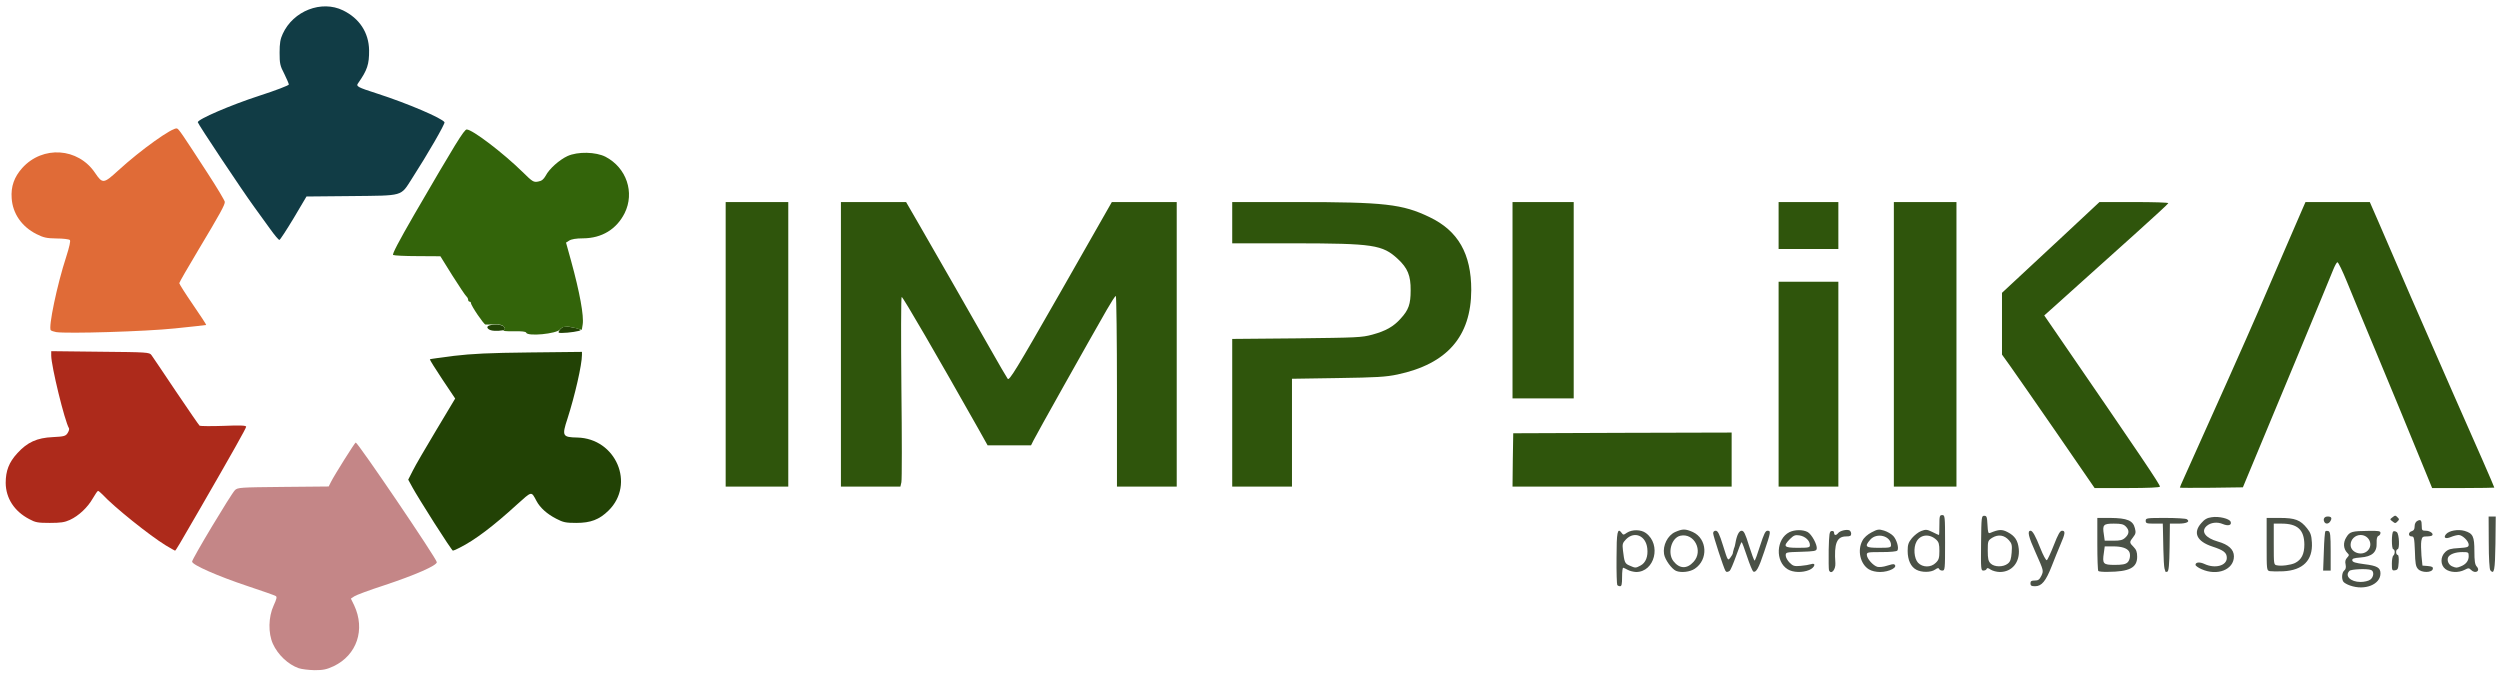
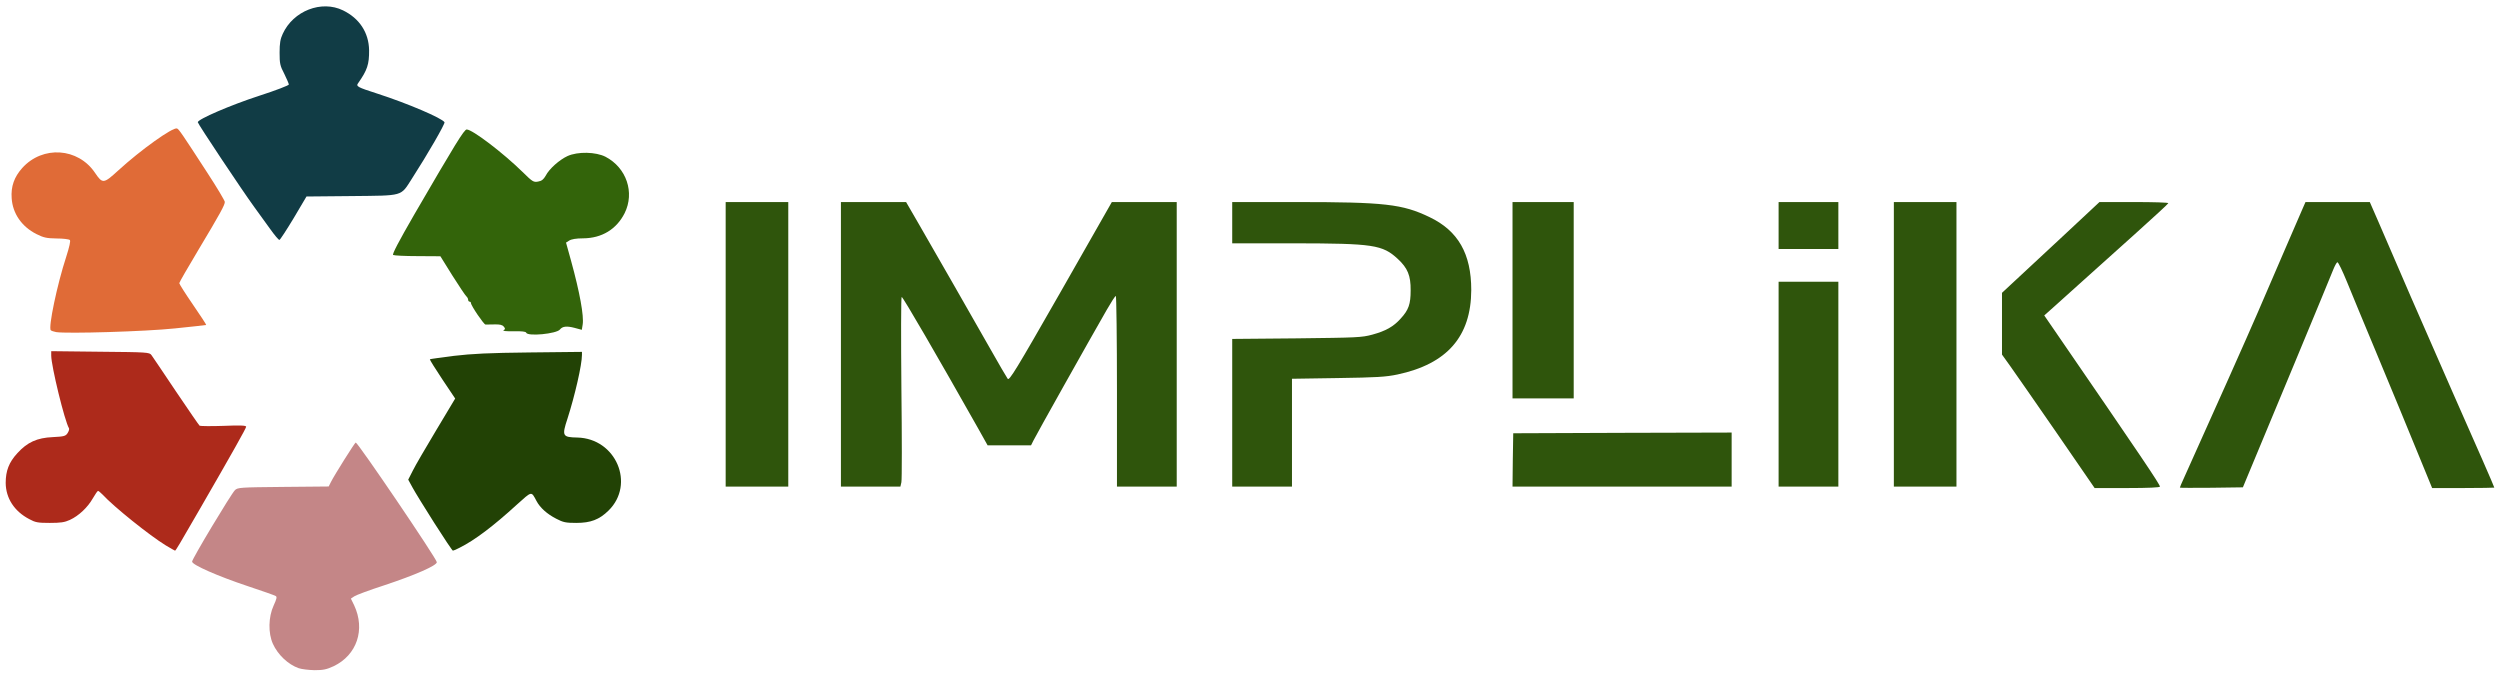
<svg xmlns="http://www.w3.org/2000/svg" viewBox="208 120 1757 474">
  <path fill="#2f550c" fill-rule="evenodd" d="M1653.4 424.2C1638.7 402.9 1624.0 381.8 1620.8 377.3L1615.0 369.2L1615.0 347.5L1615.0 325.8L1622.2 319.1C1626.1 315.5 1641.5 301.1 1656.4 287.3L1683.5 262.0L1707.8 262.0C1721.1 262.0 1732.0 262.3 1731.9 262.8C1731.9 263.2 1721.2 273.0 1708.2 284.7C1695.2 296.4 1678.9 311.0 1672.0 317.2C1665.1 323.4 1656.1 331.5 1652.1 335.1L1644.7 341.7L1652.2 352.6C1713.6 442.0 1726.0 460.4 1726.0 462.0C1726.0 462.6 1718.0 463.0 1703.1 463.0L1680.1 463.0L1653.4 424.2ZM1740.0 462.7C1740.0 462.4 1741.3 459.4 1742.9 455.9C1764.0 409.1 1787.2 357.1 1794.8 339.5C1800.0 327.4 1808.7 307.1 1814.2 294.5C1819.7 281.9 1825.1 269.4 1826.2 266.8L1828.3 262.0L1850.9 262.0L1873.5 262.0L1879.7 276.2C1883.1 284.1 1893.3 307.6 1902.3 328.5C1911.4 349.4 1925.0 380.4 1932.5 397.5C1948.1 432.7 1961.0 462.1 1961.0 462.7C1961.0 462.8 1951.2 463.0 1939.1 463.0L1917.3 463.0L1913.7 454.2C1899.5 419.5 1889.4 395.0 1877.3 366.0C1869.6 347.6 1860.7 326.1 1857.5 318.2C1854.3 310.4 1851.3 304.1 1850.7 304.3C1850.2 304.4 1848.9 306.8 1847.8 309.5C1846.3 313.5 1799.2 426.9 1787.0 456.0L1784.3 462.5L1762.2 462.8C1750.0 462.9 1740.0 462.9 1740.0 462.7ZM718.0 362.0L718.0 262.0L740.0 262.0L762.0 262.0L762.0 362.0L762.0 462.0L740.0 462.0L718.0 462.0L718.0 362.0ZM799.0 362.0L799.0 262.0L821.9 262.0L844.8 262.0L853.6 277.2C866.6 299.7 890.0 340.6 903.3 364.0C909.7 375.3 915.5 385.3 916.2 386.2C917.3 387.8 921.9 380.3 953.5 325.0L989.4 262.0L1012.2 262.0L1035.0 262.0L1035.0 362.0L1035.0 462.0L1014.0 462.0L993.0 462.0L993.0 395.0C993.0 358.1 992.6 328.0 992.2 328.0C991.7 328.0 988.9 332.4 985.8 337.8C973.2 359.7 935.8 426.4 934.3 429.6L932.6 433.0L917.4 433.0L902.1 433.0L895.5 421.2C867.1 370.9 842.4 328.3 841.7 328.7C841.2 329.0 841.2 357.7 841.5 392.5C841.9 427.3 841.9 457.2 841.5 458.9L840.8 462.0L819.9 462.0L799.0 462.0L799.0 362.0ZM1074.0 410.1L1074.0 358.2L1119.2 357.8C1161.8 357.3 1165.0 357.2 1172.4 355.2C1182.0 352.6 1187.4 349.5 1192.4 343.9C1198.0 337.8 1199.4 333.8 1199.4 324.0C1199.5 313.7 1197.3 308.4 1190.4 302.0C1179.6 292.0 1173.2 291.1 1117.8 291.0L1074.0 291.0L1074.0 276.5L1074.0 262.0L1118.8 262.0C1181.2 262.0 1193.6 263.4 1212.7 272.6C1232.8 282.2 1242.0 298.4 1242.0 323.8C1241.9 356.5 1225.0 375.8 1190.1 383.2C1182.0 384.9 1175.5 385.3 1148.2 385.7L1116.0 386.2L1116.0 424.1L1116.0 462.0L1095.0 462.0L1074.0 462.0L1074.0 410.1ZM1271.2 443.2L1271.5 424.5L1348.2 424.2L1425.0 424.0L1425.0 443.0L1425.0 462.0L1348.0 462.0L1271.0 462.0L1271.2 443.2ZM1458.0 390.0L1458.0 318.0L1479.0 318.0L1500.0 318.0L1500.0 390.0L1500.0 462.0L1479.0 462.0L1458.0 462.0L1458.0 390.0ZM1539.0 362.0L1539.0 262.0L1561.0 262.0L1583.0 262.0L1583.0 362.0L1583.0 462.0L1561.0 462.0L1539.0 462.0L1539.0 362.0ZM1271.0 331.0L1271.0 262.0L1292.5 262.0L1314.0 262.0L1314.0 331.0L1314.0 400.0L1292.5 400.0L1271.0 400.0L1271.0 331.0ZM1458.0 278.5L1458.0 262.0L1479.0 262.0L1500.0 262.0L1500.0 278.5L1500.0 295.0L1479.0 295.0L1458.0 295.0L1458.0 278.5Z" />
  <path fill="#c48687" fill-rule="evenodd" d="M417.9 589.6C410.5 587.0 403.3 580.2 399.8 572.5C396.4 565.0 396.6 553.6 400.3 545.6C402.4 541.0 402.8 539.5 401.8 538.9C401.1 538.4 392.2 535.3 382.0 531.9C361.3 525.0 343.0 517.0 343.0 514.7C343.0 512.8 370.3 467.3 373.1 464.5C375.0 462.6 376.6 462.5 407.0 462.2L439.0 461.9L440.6 458.7C443.0 453.9 457.4 431.0 458.0 431.0C459.6 431.1 515.0 512.8 515.0 515.1C515.0 517.5 499.6 524.2 477.9 531.4C467.7 534.7 458.3 538.2 457.0 539.1L454.6 540.7L456.9 545.4C464.9 562.5 458.8 580.4 442.5 588.2C437.5 590.5 435.2 591.0 429.0 591.0C424.9 590.9 419.9 590.3 417.9 589.6Z" />
  <path fill="#ad2a1b" fill-rule="evenodd" d="M324.5 503.3C313.2 496.4 287.9 476.1 280.1 467.6C278.7 466.2 277.3 465.0 276.9 465.0C276.5 465.0 274.9 467.4 273.2 470.3C269.6 476.6 263.4 482.5 257.1 485.4C253.4 487.1 250.6 487.5 243.0 487.5C234.6 487.5 232.9 487.2 228.5 484.8C218.0 479.3 212.1 470.1 212.0 459.4C212.0 450.9 214.3 444.9 220.2 438.5C227.2 430.8 234.0 427.7 245.1 427.2C253.1 426.8 254.1 426.5 255.5 424.4C256.4 423.0 256.8 421.5 256.5 421.0C253.5 416.2 244.0 377.2 244.0 369.9L244.0 366.8L278.5 367.2C311.5 367.5 313.0 367.6 314.4 369.5C315.2 370.6 323.0 382.1 331.6 395.0C340.3 407.9 347.8 418.8 348.3 419.2C348.9 419.5 356.4 419.6 365.1 419.3C376.9 418.8 381.0 419.0 381.0 419.9C381.0 420.9 371.3 438.2 348.3 478.0C334.0 502.8 331.5 507.0 331.0 507.0C330.7 506.9 327.8 505.3 324.5 503.3Z" />
  <path fill="#e06b37" fill-rule="evenodd" d="M247.5 353.4C245.8 353.1 244.1 352.5 243.7 352.1C241.8 350.3 248.2 319.8 254.5 300.6C256.8 293.4 257.7 289.3 257.1 288.7C256.5 288.1 252.3 287.6 247.8 287.6C240.7 287.5 238.6 287.0 233.6 284.5C223.3 279.3 216.9 270.1 216.2 259.3C215.6 251.0 218.0 244.4 223.6 238.1C238.0 222.1 262.9 223.8 274.8 241.5C280.1 249.3 280.8 249.2 291.0 239.9C306.8 225.4 329.5 209.2 332.4 210.3C333.8 210.9 335.6 213.5 353.7 241.4C360.5 251.8 366.0 261.1 366.0 261.9C366.0 264.1 362.9 269.8 347.5 295.5C340.1 307.9 334.0 318.4 334.0 319.0C334.0 319.6 338.3 326.4 343.6 334.1C348.9 341.8 353.1 348.2 352.9 348.4C352.7 348.5 342.8 349.6 331.0 350.8C310.2 353.0 255.1 354.6 247.5 353.4Z" />
  <path fill="#113c45" fill-rule="evenodd" d="M397.7 280.7C394.5 276.2 389.6 269.4 386.7 265.5C378.3 254.0 347.0 207.0 347.0 205.9C347.0 203.8 370.2 193.8 390.2 187.3C401.7 183.6 411.0 180.0 411.0 179.4C411.0 178.8 409.5 175.4 407.8 171.9C404.8 166.2 404.5 164.6 404.5 157.0C404.5 150.4 405.0 147.4 406.7 143.8C414.1 127.6 434.0 119.9 449.1 127.3C460.6 132.9 467.2 142.9 467.4 155.3C467.5 165.2 466.1 169.3 459.8 178.3C458.0 180.7 458.9 181.2 473.5 185.9C494.5 192.7 518.6 203.0 520.4 205.9C521.0 206.8 508.5 228.5 497.4 245.7C489.4 258.2 491.9 257.4 455.0 257.8L423.4 258.1L414.4 273.3C409.4 281.6 404.9 288.5 404.4 288.6C403.9 288.8 400.9 285.2 397.7 280.7Z" />
-   <path fill="#4a5146" fill-rule="evenodd" d="M1859.6 531.5C1857.5 530.8 1855.3 529.5 1854.9 528.8C1853.5 526.7 1853.9 522.3 1855.5 521.0C1856.6 520.1 1856.9 518.8 1856.5 516.8C1856.0 514.7 1856.3 513.3 1857.5 512.0C1859.1 510.3 1859.1 509.9 1857.7 508.6C1854.9 505.8 1854.6 501.3 1857.0 497.6C1859.4 493.6 1860.9 493.2 1872.8 493.1C1879.6 493.0 1881.0 493.2 1881.0 494.5C1881.0 495.4 1880.4 496.3 1879.6 496.6C1878.6 497.0 1878.2 498.6 1878.3 501.6C1878.6 508.1 1875.1 511.2 1867.0 511.8C1862.0 512.2 1861.0 512.6 1861.2 513.9C1861.4 515.1 1863.5 515.7 1869.6 516.5C1878.7 517.6 1881.0 519.0 1881.0 523.0C1881.0 530.8 1870.0 535.2 1859.6 531.5ZM1344.6 531.1C1344.3 530.6 1344.0 522.1 1344.1 512.1C1344.1 493.9 1344.8 490.6 1347.6 494.4C1348.8 496.1 1349.0 496.1 1351.4 494.4C1355.1 492.0 1361.3 492.1 1364.7 494.6C1375.8 502.7 1370.9 522.1 1357.8 522.0C1356.0 521.9 1353.4 521.3 1352.0 520.5C1350.6 519.7 1349.2 519.1 1348.8 519.0C1348.3 519.0 1348.0 521.9 1348.0 525.5C1348.0 530.5 1347.7 532.0 1346.6 532.0C1345.8 532.0 1344.9 531.6 1344.6 531.1ZM1635.0 530.0C1635.0 528.4 1635.7 528.0 1638.0 528.0C1640.5 528.0 1641.3 527.4 1642.7 524.6C1644.3 521.1 1644.3 521.1 1638.7 508.5C1633.6 497.2 1632.6 493.0 1635.1 493.0C1636.5 493.0 1638.5 496.5 1642.0 505.4C1643.9 510.2 1645.9 513.9 1646.5 513.7C1647.0 513.5 1649.2 508.8 1651.4 503.2C1654.4 495.5 1655.8 493.0 1657.2 493.0C1659.7 493.0 1659.5 494.9 1656.1 502.7C1654.5 506.5 1651.7 513.3 1649.9 518.0C1645.8 528.4 1642.9 532.0 1638.3 532.0C1635.7 532.0 1635.0 531.6 1635.0 530.0ZM1873.8 527.4C1876.3 525.6 1876.7 521.5 1874.4 520.6C1871.6 519.5 1860.4 520.0 1859.2 521.2C1855.7 524.7 1859.9 529.0 1867.0 529.0C1869.5 529.0 1872.6 528.3 1873.8 527.4ZM1385.9 521.2C1382.8 519.8 1378.1 513.3 1377.5 509.4C1376.5 503.3 1380.0 496.3 1385.3 493.9C1390.6 491.6 1392.4 491.6 1397.7 493.9C1407.9 498.6 1408.7 513.3 1399.1 519.7C1395.7 522.0 1389.4 522.7 1385.9 521.2ZM1420.6 521.1C1419.4 519.2 1412.0 496.5 1412.0 494.8C1412.0 493.7 1412.7 493.0 1413.8 493.0C1415.3 493.0 1416.4 495.2 1419.0 503.6C1422.3 514.2 1422.3 514.2 1424.1 511.9C1425.1 510.6 1425.8 509.3 1425.8 509.0C1425.8 508.7 1425.9 508.2 1426.0 507.8C1426.1 507.3 1426.4 506.6 1426.5 506.0C1426.6 505.4 1426.8 504.9 1426.9 504.8C1427.1 504.6 1427.3 503.4 1427.6 502.0C1428.6 496.1 1430.2 493.0 1432.0 493.0C1433.6 493.0 1434.6 495.0 1437.2 503.5C1439.0 509.2 1440.8 514.0 1441.1 514.0C1441.5 514.0 1443.2 509.3 1445.0 503.5C1447.7 495.2 1448.7 493.0 1450.2 493.0C1452.7 493.0 1452.6 493.8 1447.9 507.7C1444.0 519.5 1442.1 522.8 1440.1 521.6C1439.6 521.2 1437.6 516.5 1435.8 511.0C1434.0 505.5 1432.3 501.0 1432.0 501.0C1431.7 501.0 1430.0 505.4 1428.1 510.8C1426.2 516.1 1424.2 520.8 1423.6 521.2C1422.1 522.2 1421.2 522.2 1420.6 521.1ZM1464.4 520.1C1455.5 514.7 1456.2 498.7 1465.6 494.0C1469.3 492.2 1475.0 492.1 1478.4 493.9C1481.3 495.5 1485.3 503.0 1484.8 505.7C1484.5 507.3 1483.1 507.5 1473.7 507.8C1463.2 508.1 1463.0 508.1 1463.0 510.4C1463.0 511.7 1464.2 513.9 1465.7 515.4C1468.1 517.8 1469.0 518.1 1473.5 517.7C1476.2 517.5 1479.5 516.9 1480.8 516.5C1484.6 515.2 1483.5 518.9 1479.5 520.6C1474.7 522.6 1468.1 522.4 1464.4 520.1ZM1493.4 520.7C1493.2 520.0 1493.1 513.6 1493.2 506.5C1493.5 495.1 1493.7 493.5 1495.2 493.2C1496.3 493.0 1497.0 493.5 1497.0 494.4C1497.0 496.4 1498.4 496.5 1499.9 494.6C1501.2 493.0 1505.7 491.9 1507.7 492.7C1508.4 493.0 1509.0 494.1 1509.0 495.1C1509.0 496.6 1508.3 497.0 1505.5 497.0C1498.9 497.0 1496.9 501.9 1497.9 515.8C1498.2 520.5 1494.8 524.2 1493.4 520.7ZM1521.4 520.1C1515.4 516.4 1513.2 506.8 1516.9 500.0C1518.0 497.8 1520.5 495.6 1523.4 494.1C1527.6 491.9 1528.4 491.8 1532.1 492.9C1534.4 493.6 1537.3 495.3 1538.6 496.7C1541.0 499.3 1542.7 505.1 1541.5 506.9C1541.1 507.6 1536.7 508.0 1530.4 508.0C1520.8 508.0 1520.0 508.1 1520.0 509.9C1520.0 512.6 1524.5 517.6 1527.5 518.4C1528.8 518.7 1531.8 518.4 1534.1 517.6C1536.5 516.8 1538.7 516.3 1539.2 516.6C1542.3 518.5 1535.9 522.0 1529.3 522.0C1526.4 522.0 1523.3 521.3 1521.4 520.1ZM1554.8 520.4C1550.9 518.4 1548.7 513.5 1548.7 507.2C1548.7 502.8 1549.2 501.3 1551.7 498.2C1553.4 496.2 1556.3 493.9 1558.2 493.2C1561.4 492.0 1562.2 492.0 1566.1 493.9C1568.4 495.1 1570.5 496.0 1570.7 496.0C1570.9 496.0 1571.0 492.9 1571.0 489.0C1571.0 482.7 1571.2 482.0 1573.0 482.0C1574.9 482.0 1575.0 482.7 1575.0 501.5C1575.0 520.1 1574.9 521.0 1573.1 521.0C1572.0 521.0 1571.0 520.5 1570.8 519.8C1570.5 519.0 1569.7 519.1 1568.0 520.3C1565.0 522.4 1558.5 522.4 1554.8 520.4ZM1607.0 520.3C1605.3 519.1 1604.5 519.0 1604.2 519.8C1604.0 520.5 1603.0 521.0 1601.9 521.0C1600.2 521.0 1600.1 520.0 1600.3 501.8C1600.5 483.2 1600.6 482.5 1602.5 482.5C1604.3 482.5 1604.5 483.3 1604.8 488.8C1605.1 494.3 1605.3 495.1 1606.8 494.5C1612.8 492.0 1615.0 491.9 1619.0 494.0C1624.0 496.6 1626.2 499.8 1626.8 505.8C1627.7 515.2 1622.0 522.0 1613.5 522.0C1611.3 522.0 1608.4 521.2 1607.0 520.3ZM1682.7 521.3C1682.3 521.0 1682.0 512.4 1682.0 502.3L1682.0 484.0L1691.2 484.0C1702.9 484.1 1707.1 485.8 1708.4 491.2C1709.2 494.2 1709.0 495.2 1707.2 497.5C1704.4 501.0 1704.5 501.4 1707.5 504.4C1709.4 506.3 1710.0 508.0 1710.0 511.3C1710.0 519.0 1704.6 521.8 1689.4 521.9C1686.1 522.0 1683.0 521.7 1682.7 521.3ZM1729.9 521.8C1729.9 521.6 1729.6 520.6 1729.2 519.5C1728.9 518.4 1728.5 512.3 1728.4 506.0C1728.3 499.7 1728.1 493.0 1728.1 491.2L1728.0 488.0L1722.0 488.0C1716.7 488.0 1716.0 487.8 1716.0 486.0C1716.0 484.1 1716.7 484.0 1729.8 484.0C1737.3 484.0 1744.1 484.4 1744.9 484.9C1747.5 486.6 1744.8 488.0 1739.0 488.0L1733.0 488.0L1732.8 504.7C1732.6 516.9 1732.2 521.4 1731.2 521.8C1730.6 522.0 1730.0 522.0 1729.9 521.8ZM1755.2 520.0C1752.9 519.0 1751.0 517.6 1751.0 517.0C1751.0 515.0 1754.0 514.8 1757.4 516.4C1764.7 519.8 1773.0 517.6 1773.0 512.1C1773.0 508.4 1770.8 506.7 1762.8 504.1C1751.9 500.5 1749.0 494.4 1755.1 487.6C1757.3 485.0 1759.2 483.9 1762.4 483.5C1767.5 482.7 1774.9 484.5 1775.7 486.7C1776.6 489.1 1774.0 489.9 1770.2 488.3C1766.2 486.6 1761.6 487.2 1758.8 489.7C1754.6 493.5 1757.9 498.1 1766.7 500.6C1774.2 502.7 1778.0 506.2 1778.0 511.0C1778.0 520.4 1766.3 525.0 1755.2 520.0ZM1803.2 521.4C1801.0 520.9 1801.0 520.7 1801.0 502.4L1801.0 484.0L1810.2 484.0C1821.0 484.0 1824.7 485.4 1829.4 491.3C1831.9 494.4 1832.5 496.2 1832.8 501.3C1833.5 513.8 1826.5 520.8 1812.7 521.5C1808.8 521.7 1804.5 521.6 1803.2 521.4ZM1907.4 519.9C1905.8 518.2 1905.4 516.0 1905.2 507.4C1904.8 498.0 1904.6 497.0 1902.9 497.0C1900.4 497.0 1900.4 494.0 1903.0 493.3C1904.4 492.9 1905.0 491.9 1905.0 489.9C1905.0 488.2 1905.7 486.7 1906.9 486.1C1909.3 484.8 1910.0 485.6 1910.0 489.7C1910.0 492.7 1910.3 493.0 1912.9 493.0C1915.8 493.0 1918.6 495.1 1917.3 496.3C1917.0 496.7 1915.2 497.0 1913.4 497.0C1910.6 497.0 1910.2 497.4 1909.7 500.2C1909.4 502.0 1909.5 506.6 1909.8 510.5L1910.5 517.5L1914.3 517.8C1917.3 518.1 1918.0 518.5 1917.8 519.8C1917.3 522.6 1909.9 522.7 1907.4 519.9ZM1926.6 519.9C1923.0 517.1 1923.0 511.3 1926.5 508.0C1928.6 506.0 1930.4 505.5 1936.0 505.2C1942.1 504.8 1943.0 504.5 1943.0 502.8C1943.0 500.3 1938.6 496.0 1936.0 496.0C1934.9 496.0 1932.4 496.6 1930.5 497.4C1926.8 499.0 1925.0 498.0 1927.0 495.5C1929.1 492.9 1935.5 491.8 1940.1 493.1C1946.0 494.9 1947.0 496.9 1947.0 507.4C1947.0 514.2 1947.4 516.8 1948.6 518.1C1951.5 521.3 1947.7 523.6 1944.6 520.5C1943.2 519.1 1942.8 519.1 1940.1 520.5C1935.8 522.7 1929.8 522.4 1926.6 519.9ZM1958.2 520.8C1957.6 520.0 1957.1 512.6 1957.1 501.2L1957.0 483.0L1959.5 483.0L1962.0 483.0L1961.8 502.2C1961.5 521.1 1960.9 524.0 1958.2 520.8ZM1841.2 507.5C1841.4 500.1 1841.9 493.7 1842.3 493.4C1842.6 493.0 1843.6 493.0 1844.5 493.3C1845.7 493.8 1846.0 496.2 1846.0 507.5L1846.0 521.0L1843.4 521.0L1840.7 521.0L1841.2 507.5ZM1889.0 516.1C1889.0 513.4 1889.5 510.8 1890.0 510.5C1890.5 510.2 1891.0 509.0 1891.0 507.9C1891.0 506.9 1890.5 506.0 1890.0 506.0C1888.7 506.0 1888.7 494.3 1890.0 493.5C1890.6 493.1 1891.7 493.4 1892.5 494.0C1894.2 495.4 1894.6 506.0 1893.0 506.0C1892.5 506.0 1892.0 506.9 1892.0 508.0C1892.0 509.1 1892.5 510.0 1893.1 510.0C1893.7 510.0 1894.0 512.1 1893.8 515.2C1893.5 519.8 1893.2 520.5 1891.2 520.8C1889.2 521.1 1889.0 520.8 1889.0 516.1ZM1360.9 517.5C1364.6 515.6 1366.4 511.1 1365.7 505.3C1364.7 496.5 1356.8 493.1 1350.9 498.9C1348.3 501.6 1348.1 502.3 1348.6 506.7C1349.6 515.2 1349.9 516.1 1353.3 517.5C1357.4 519.3 1357.5 519.3 1360.9 517.5ZM1398.2 514.9C1405.3 507.3 1398.8 494.4 1389.0 496.5C1382.6 497.9 1379.7 508.8 1384.1 514.4C1388.3 519.8 1393.6 520.0 1398.2 514.9ZM1937.3 518.1C1941.0 516.7 1943.0 514.2 1943.0 510.9C1943.0 508.1 1942.8 508.0 1938.5 508.0C1933.5 508.0 1929.4 509.6 1928.5 511.8C1927.6 514.1 1929.0 517.0 1931.3 518.0C1934.2 519.2 1934.5 519.2 1937.3 518.1ZM1568.5 515.5C1570.6 513.5 1571.0 512.1 1571.0 507.2C1571.0 502.4 1570.6 501.0 1568.8 499.3C1564.0 494.9 1557.6 495.6 1554.9 500.7C1552.6 504.9 1553.2 512.5 1556.0 515.5C1559.2 518.9 1565.1 519.0 1568.5 515.5ZM1619.1 516.1C1620.9 514.7 1621.4 513.0 1621.8 508.3C1622.2 503.1 1621.9 502.0 1619.9 499.7C1616.6 496.0 1612.4 495.4 1608.2 497.9C1605.1 499.9 1605.0 500.2 1605.0 507.0C1605.0 512.7 1605.4 514.4 1607.0 516.0C1609.6 518.6 1615.9 518.7 1619.1 516.1ZM1820.9 515.7C1825.5 513.4 1827.5 509.4 1827.5 502.7C1827.4 492.3 1822.7 488.0 1811.5 488.0L1806.0 488.0L1806.0 502.4C1806.0 516.6 1806.0 516.9 1808.2 517.3C1811.4 518.0 1817.9 517.1 1820.9 515.7ZM1703.2 515.3C1705.0 513.7 1705.6 509.4 1704.2 507.4C1702.7 505.2 1699.0 504.0 1693.2 504.0L1687.2 504.0L1686.6 508.5C1685.4 516.3 1686.1 517.0 1694.2 517.0C1699.4 517.0 1701.8 516.6 1703.2 515.3ZM1872.0 507.0C1876.1 502.9 1873.0 496.0 1867.0 496.0C1863.2 496.0 1860.0 499.1 1860.0 502.9C1860.0 508.4 1867.9 511.1 1872.0 507.0ZM1480.0 503.1C1480.0 500.0 1476.8 497.0 1472.8 496.3C1469.6 495.8 1468.7 496.2 1466.0 498.8C1460.9 504.0 1461.7 505.0 1471.5 505.0C1479.2 505.0 1480.0 504.8 1480.0 503.1ZM1537.0 503.1C1537.0 496.6 1527.0 494.0 1522.4 499.3C1518.2 504.2 1519.0 505.0 1528.5 505.0C1536.2 505.0 1537.0 504.8 1537.0 503.1ZM1701.7 497.8C1704.5 495.2 1704.6 492.6 1702.0 490.0C1700.4 488.4 1698.7 488.0 1693.6 488.0C1686.2 488.0 1685.5 488.8 1686.6 495.7L1687.2 500.0L1693.3 500.0C1698.2 500.0 1699.8 499.6 1701.7 497.8ZM1841.4 486.5C1840.6 484.6 1841.7 483.0 1843.9 483.0C1846.4 483.0 1847.1 484.0 1845.9 486.1C1844.7 488.4 1842.2 488.6 1841.4 486.5ZM1889.5 486.5C1887.5 485.0 1887.5 485.0 1889.5 483.5C1891.2 482.1 1891.6 482.1 1892.9 483.5C1894.3 484.8 1894.3 485.2 1892.9 486.5C1891.6 487.9 1891.2 487.9 1889.5 486.5Z" />
-   <path fill="#224205" fill-rule="evenodd" d="M513.2 487.5C506.4 476.8 499.5 465.6 497.9 462.6L494.9 457.1L498.1 450.8C499.8 447.3 507.3 434.5 514.6 422.3L527.9 400.1L518.8 386.5C513.8 379.0 509.9 372.7 510.1 372.5C510.3 372.3 517.9 371.3 527.0 370.1C539.8 368.6 551.6 368.0 580.2 367.7L617.0 367.3L617.0 369.4C617.0 376.4 612.0 398.1 606.8 414.3C602.8 426.4 603.3 427.3 613.7 427.5C640.9 428.1 654.6 460.2 635.7 478.8C629.2 485.2 623.1 487.5 613.0 487.5C605.6 487.5 603.8 487.1 599.0 484.6C592.5 481.3 587.5 476.8 585.0 472.0C581.3 465.1 582.0 465.0 571.3 474.6C554.8 489.7 541.7 499.6 531.1 504.9C528.9 506.1 526.7 507.0 526.3 507.0C525.9 507.0 520.0 498.2 513.2 487.5ZM601.2 352.1C601.9 351.0 603.3 349.9 604.4 349.6C606.6 349.0 616.0 351.0 616.0 352.0C616.0 352.7 607.6 354.0 602.7 354.0C600.3 354.0 600.1 353.8 601.2 352.1ZM553.0 352.1C551.6 351.7 550.5 350.8 550.5 350.0C550.5 347.8 560.2 347.4 562.0 349.5C562.7 350.3 563.1 351.3 562.8 351.6C561.8 352.5 555.5 352.9 553.0 352.1Z" />
+   <path fill="#224205" fill-rule="evenodd" d="M513.2 487.5C506.4 476.8 499.5 465.6 497.9 462.6L494.9 457.1L498.1 450.8C499.8 447.3 507.3 434.5 514.6 422.3L527.9 400.1L518.8 386.5C513.8 379.0 509.9 372.7 510.1 372.5C510.3 372.3 517.9 371.3 527.0 370.1C539.8 368.6 551.6 368.0 580.2 367.7L617.0 367.3L617.0 369.4C617.0 376.4 612.0 398.1 606.8 414.3C602.8 426.4 603.3 427.3 613.7 427.5C640.9 428.1 654.6 460.2 635.7 478.8C629.2 485.2 623.1 487.5 613.0 487.5C605.6 487.5 603.8 487.1 599.0 484.6C592.5 481.3 587.5 476.8 585.0 472.0C581.3 465.1 582.0 465.0 571.3 474.6C554.8 489.7 541.7 499.6 531.1 504.9C528.9 506.1 526.7 507.0 526.3 507.0C525.9 507.0 520.0 498.2 513.2 487.5Z" />
  <path fill="#33640a" fill-rule="evenodd" d="M577.8 353.8C577.5 353.0 574.7 352.7 568.9 352.8C563.6 352.9 561.0 352.6 561.9 352.1C563.2 351.3 563.2 350.9 562.0 349.5C561.0 348.3 559.2 347.9 555.6 348.0C552.8 348.1 549.9 348.1 549.2 348.1C548.0 348.0 539.0 334.8 539.0 333.0C539.0 332.4 538.5 332.0 538.0 332.0C537.5 332.0 537.0 331.4 537.0 330.6C537.0 329.9 536.4 328.8 535.7 328.2C535.0 327.6 530.6 321.0 525.9 313.6L517.5 300.1L501.5 300.0C492.7 300.0 485.0 299.6 484.3 299.2C483.5 298.7 488.1 289.9 499.3 270.5C527.9 221.3 534.2 211.0 536.0 211.0C540.0 211.0 561.4 227.3 575.2 240.8C582.3 247.8 583.0 248.2 586.2 247.6C588.7 247.2 590.0 246.1 591.5 243.5C594.0 238.6 601.2 232.3 606.8 229.7C614.0 226.4 626.8 226.7 633.6 230.2C648.3 237.9 654.2 255.3 647.0 269.8C641.3 281.1 631.0 287.4 617.9 287.5C612.9 287.5 609.5 288.1 608.0 289.1L605.8 290.5L609.4 303.5C615.4 325.3 618.5 342.2 617.5 348.1L616.9 351.8L611.7 350.4C606.3 349.0 603.3 349.3 601.5 351.6C599.1 354.6 578.7 356.6 577.8 353.8Z" />
</svg>
